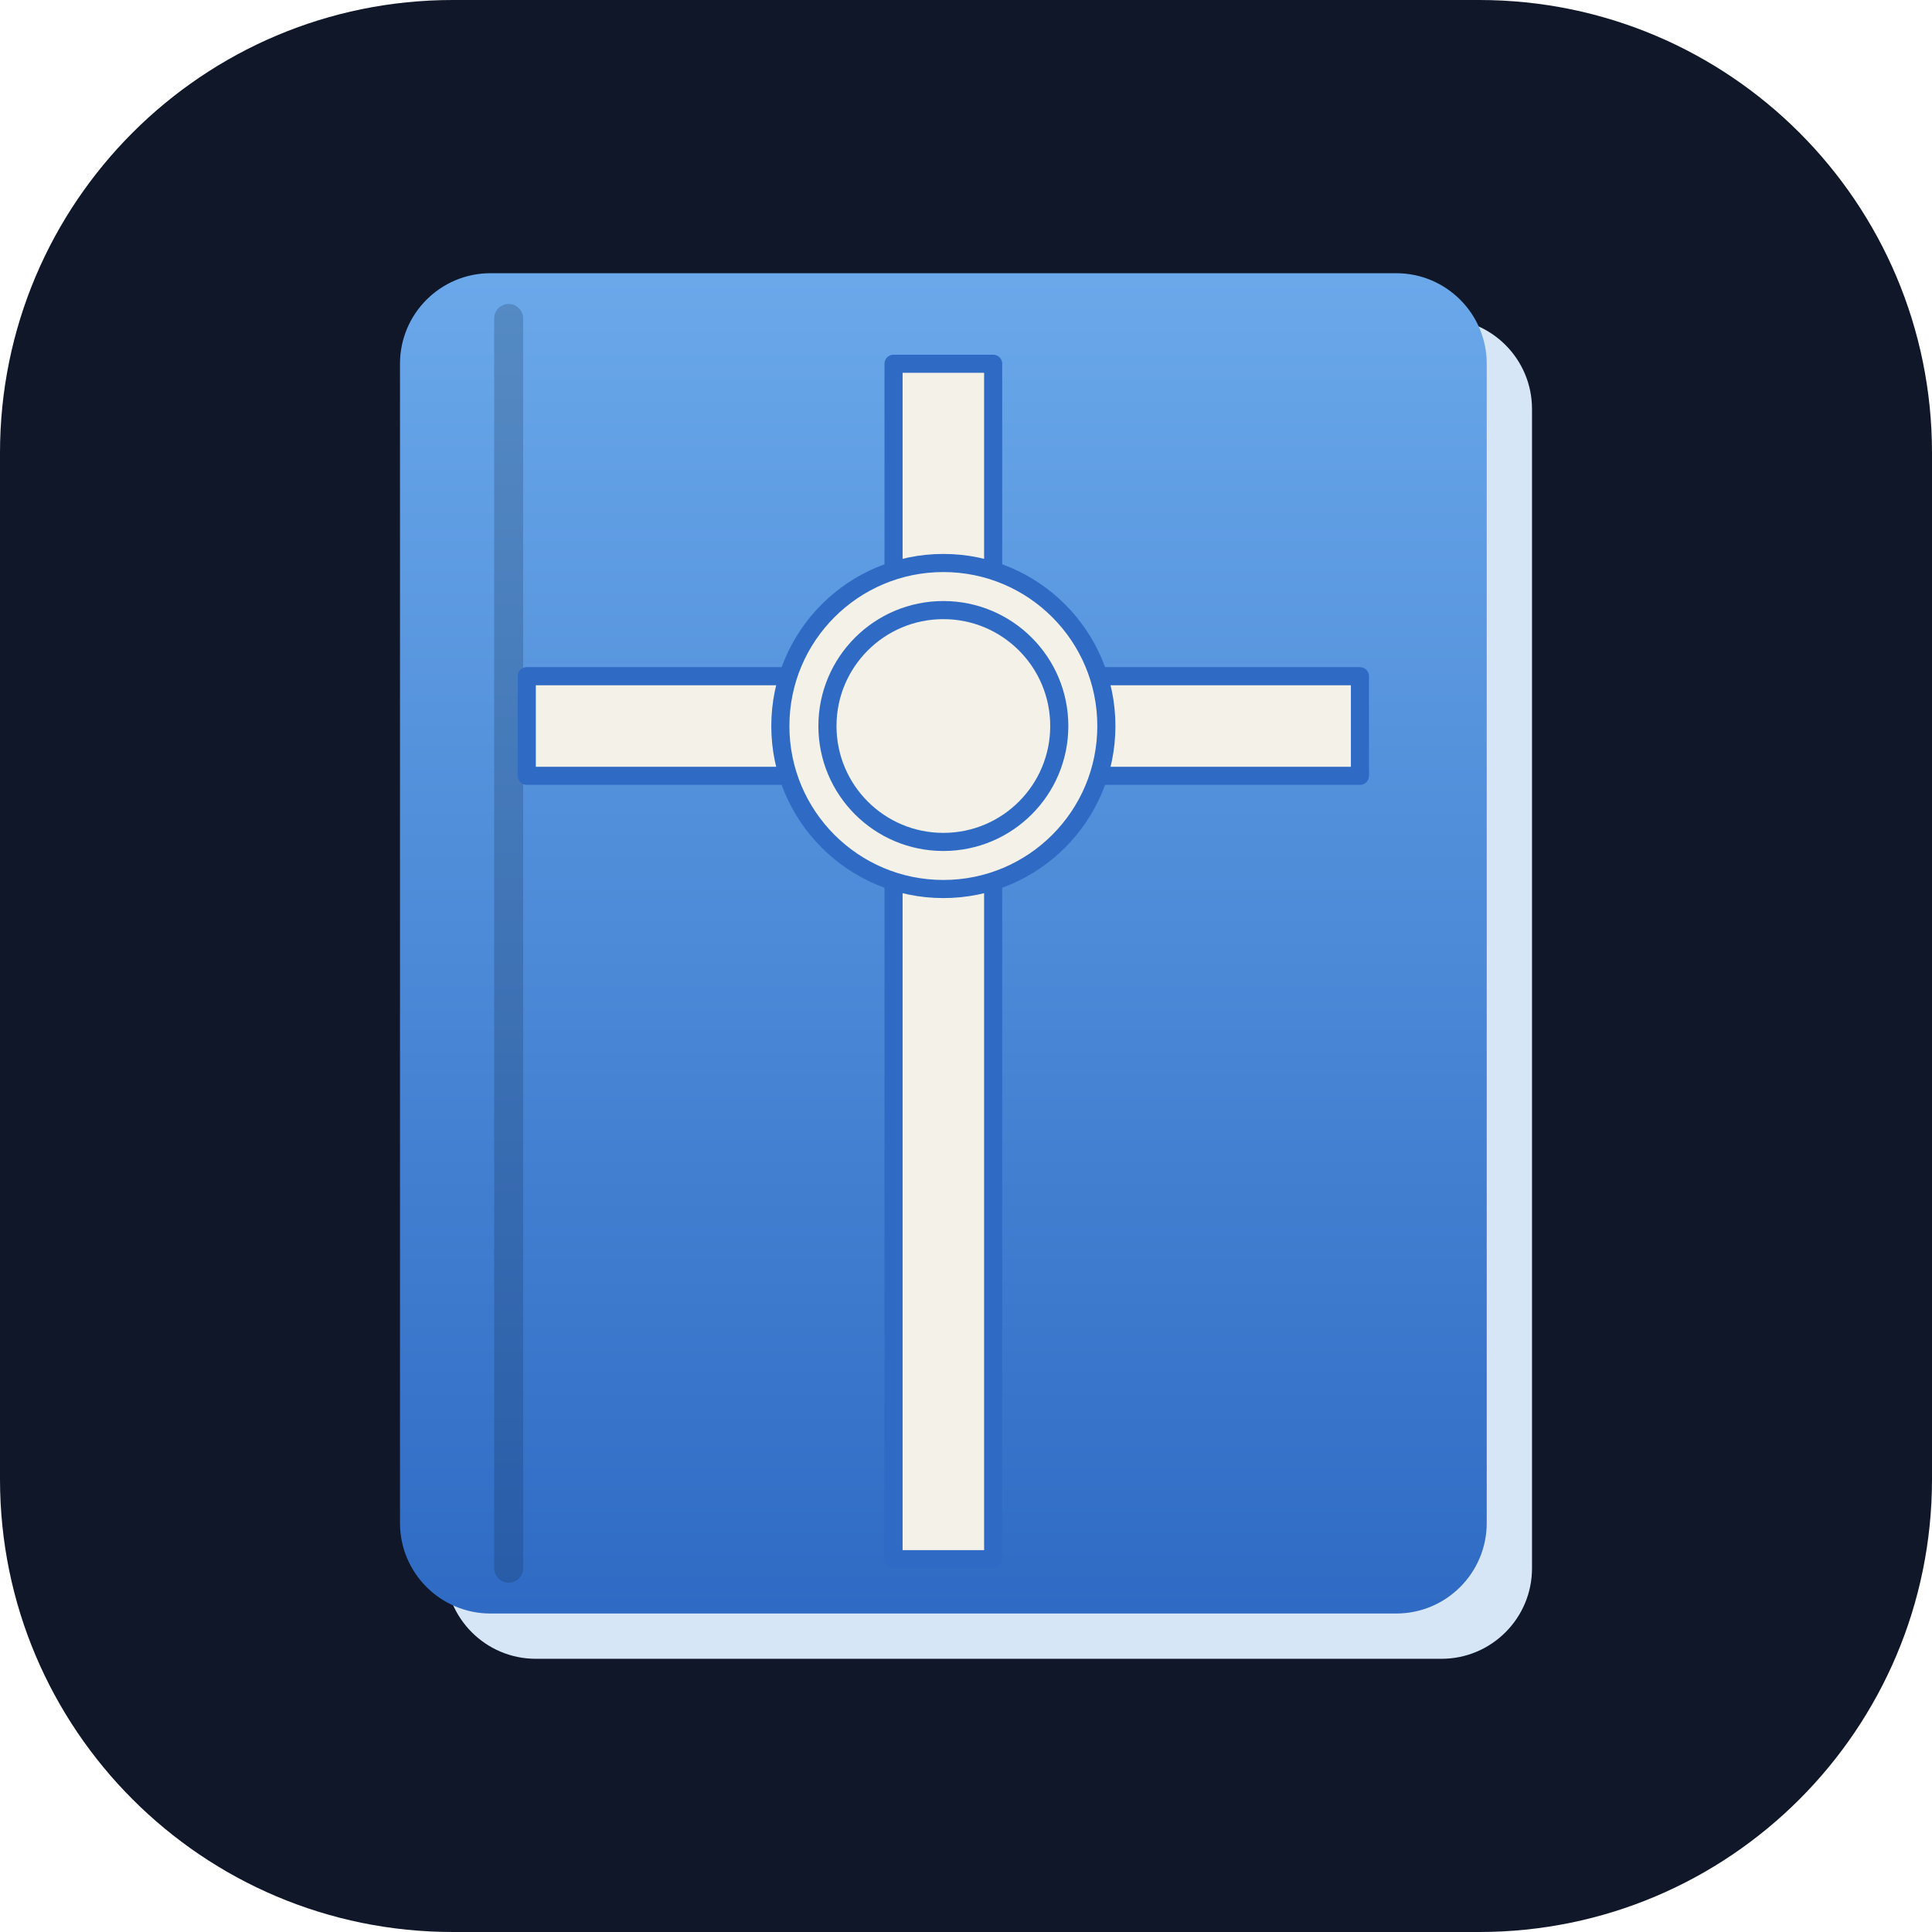
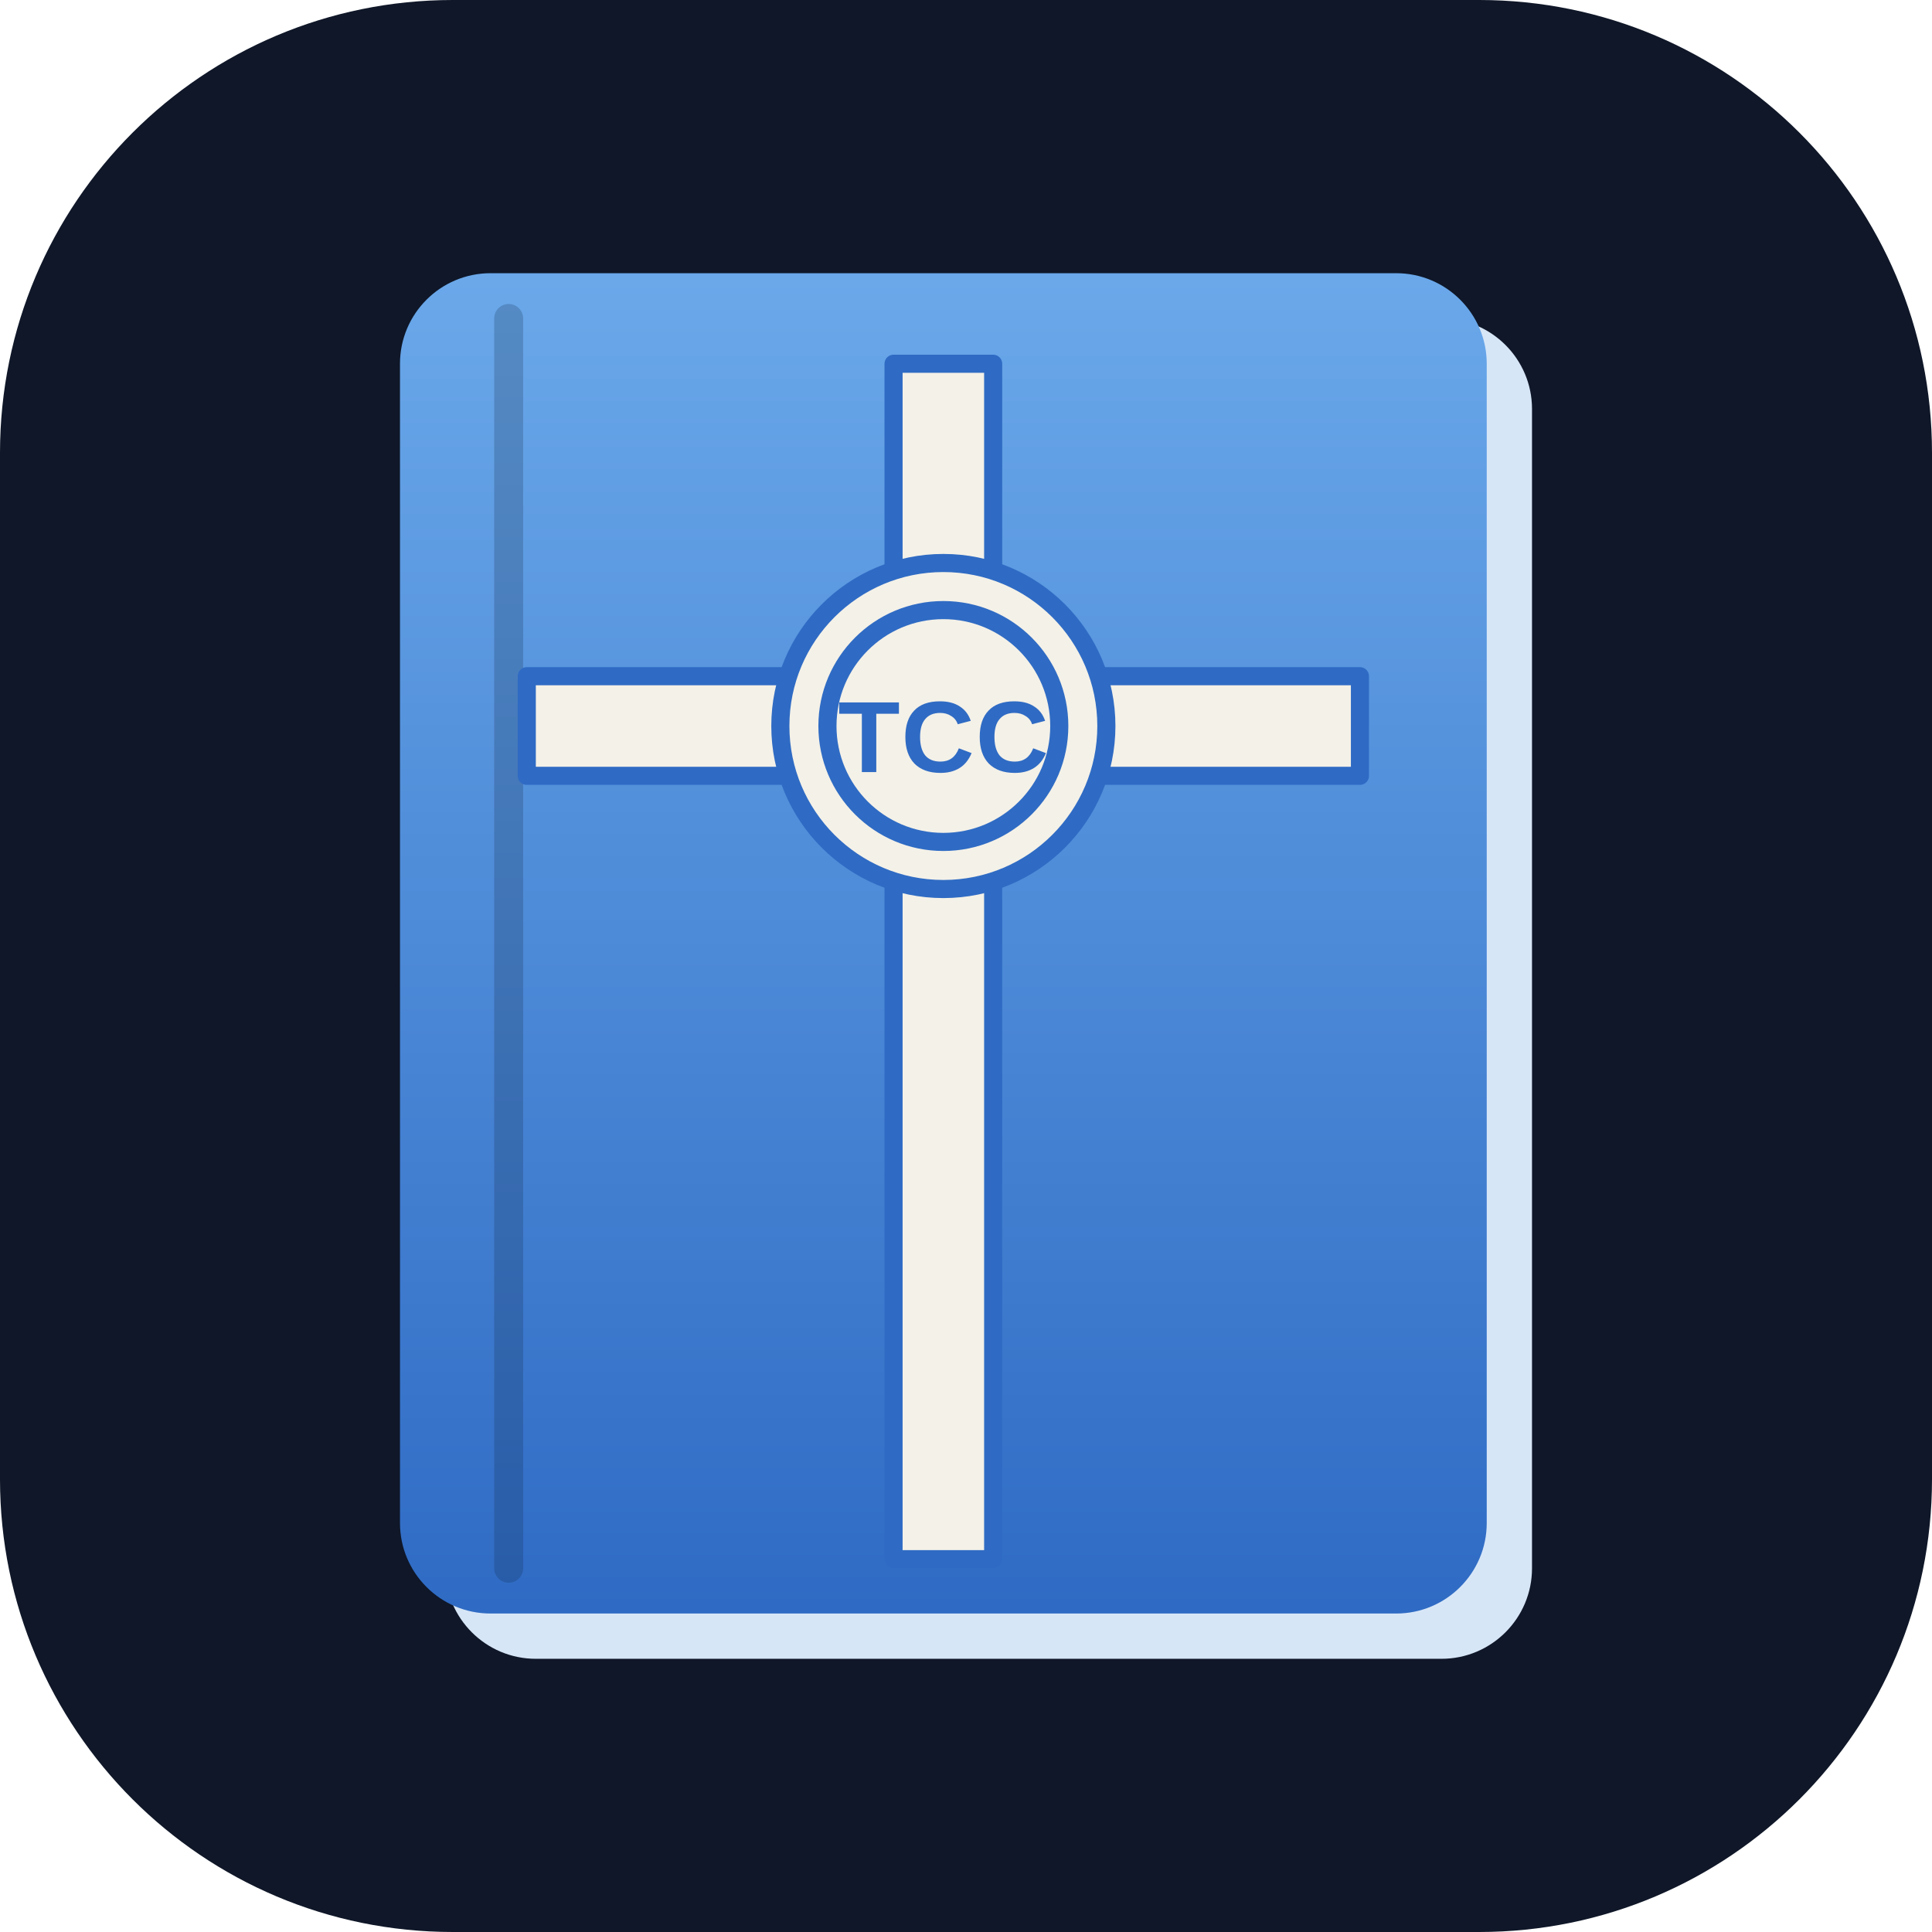
<svg xmlns="http://www.w3.org/2000/svg" viewBox="0 0 64 64" role="img" aria-label="Telugu Community Church">
  <defs>
    <linearGradient id="tccg" x1="0" y1="0" x2="0" y2="1">
      <stop offset="0" stop-color="#6aa8ea" />
      <stop offset="1" stop-color="#2f6bc4" />
    </linearGradient>
  </defs>
  <rect width="64" height="64" rx="15" fill="#0f1728" />
  <g transform="translate(32 32) scale(0.6) translate(-51.25 -51.25)">
    <rect x="22.5" y="15.5" width="60" height="74" rx="5" fill="#d7e6f7" />
    <rect x="20" y="13" width="60" height="74" rx="5" fill="url(#tccg)" />
    <path d="M26 15.5 V84.5" stroke="#0e2440" stroke-width="1.6" opacity=".22" stroke-linecap="round" />
    <path d="M47.25 18 H52.75 V35.25 H73 V40.75 H52.75 V84 H47.25 V40.75 H27 V35.25 H47.25 Z" fill="#f4f1e8" stroke="#2f6bc4" stroke-width="1" stroke-linejoin="round" />
    <circle cx="50" cy="38" r="9" fill="#f4f1e8" stroke="#2f6bc4" stroke-width="1" />
    <circle cx="50" cy="38" r="6.4" fill="none" stroke="#2f6bc4" stroke-width="1" />
+     <text x="50" y="38.6" text-anchor="middle" dominant-baseline="central" fill="#2f6bc4" font-family="Arial, Helvetica, sans-serif" font-weight="800" font-size="5.6" letter-spacing="0.06">TCC</text>
  </g>
</svg>
